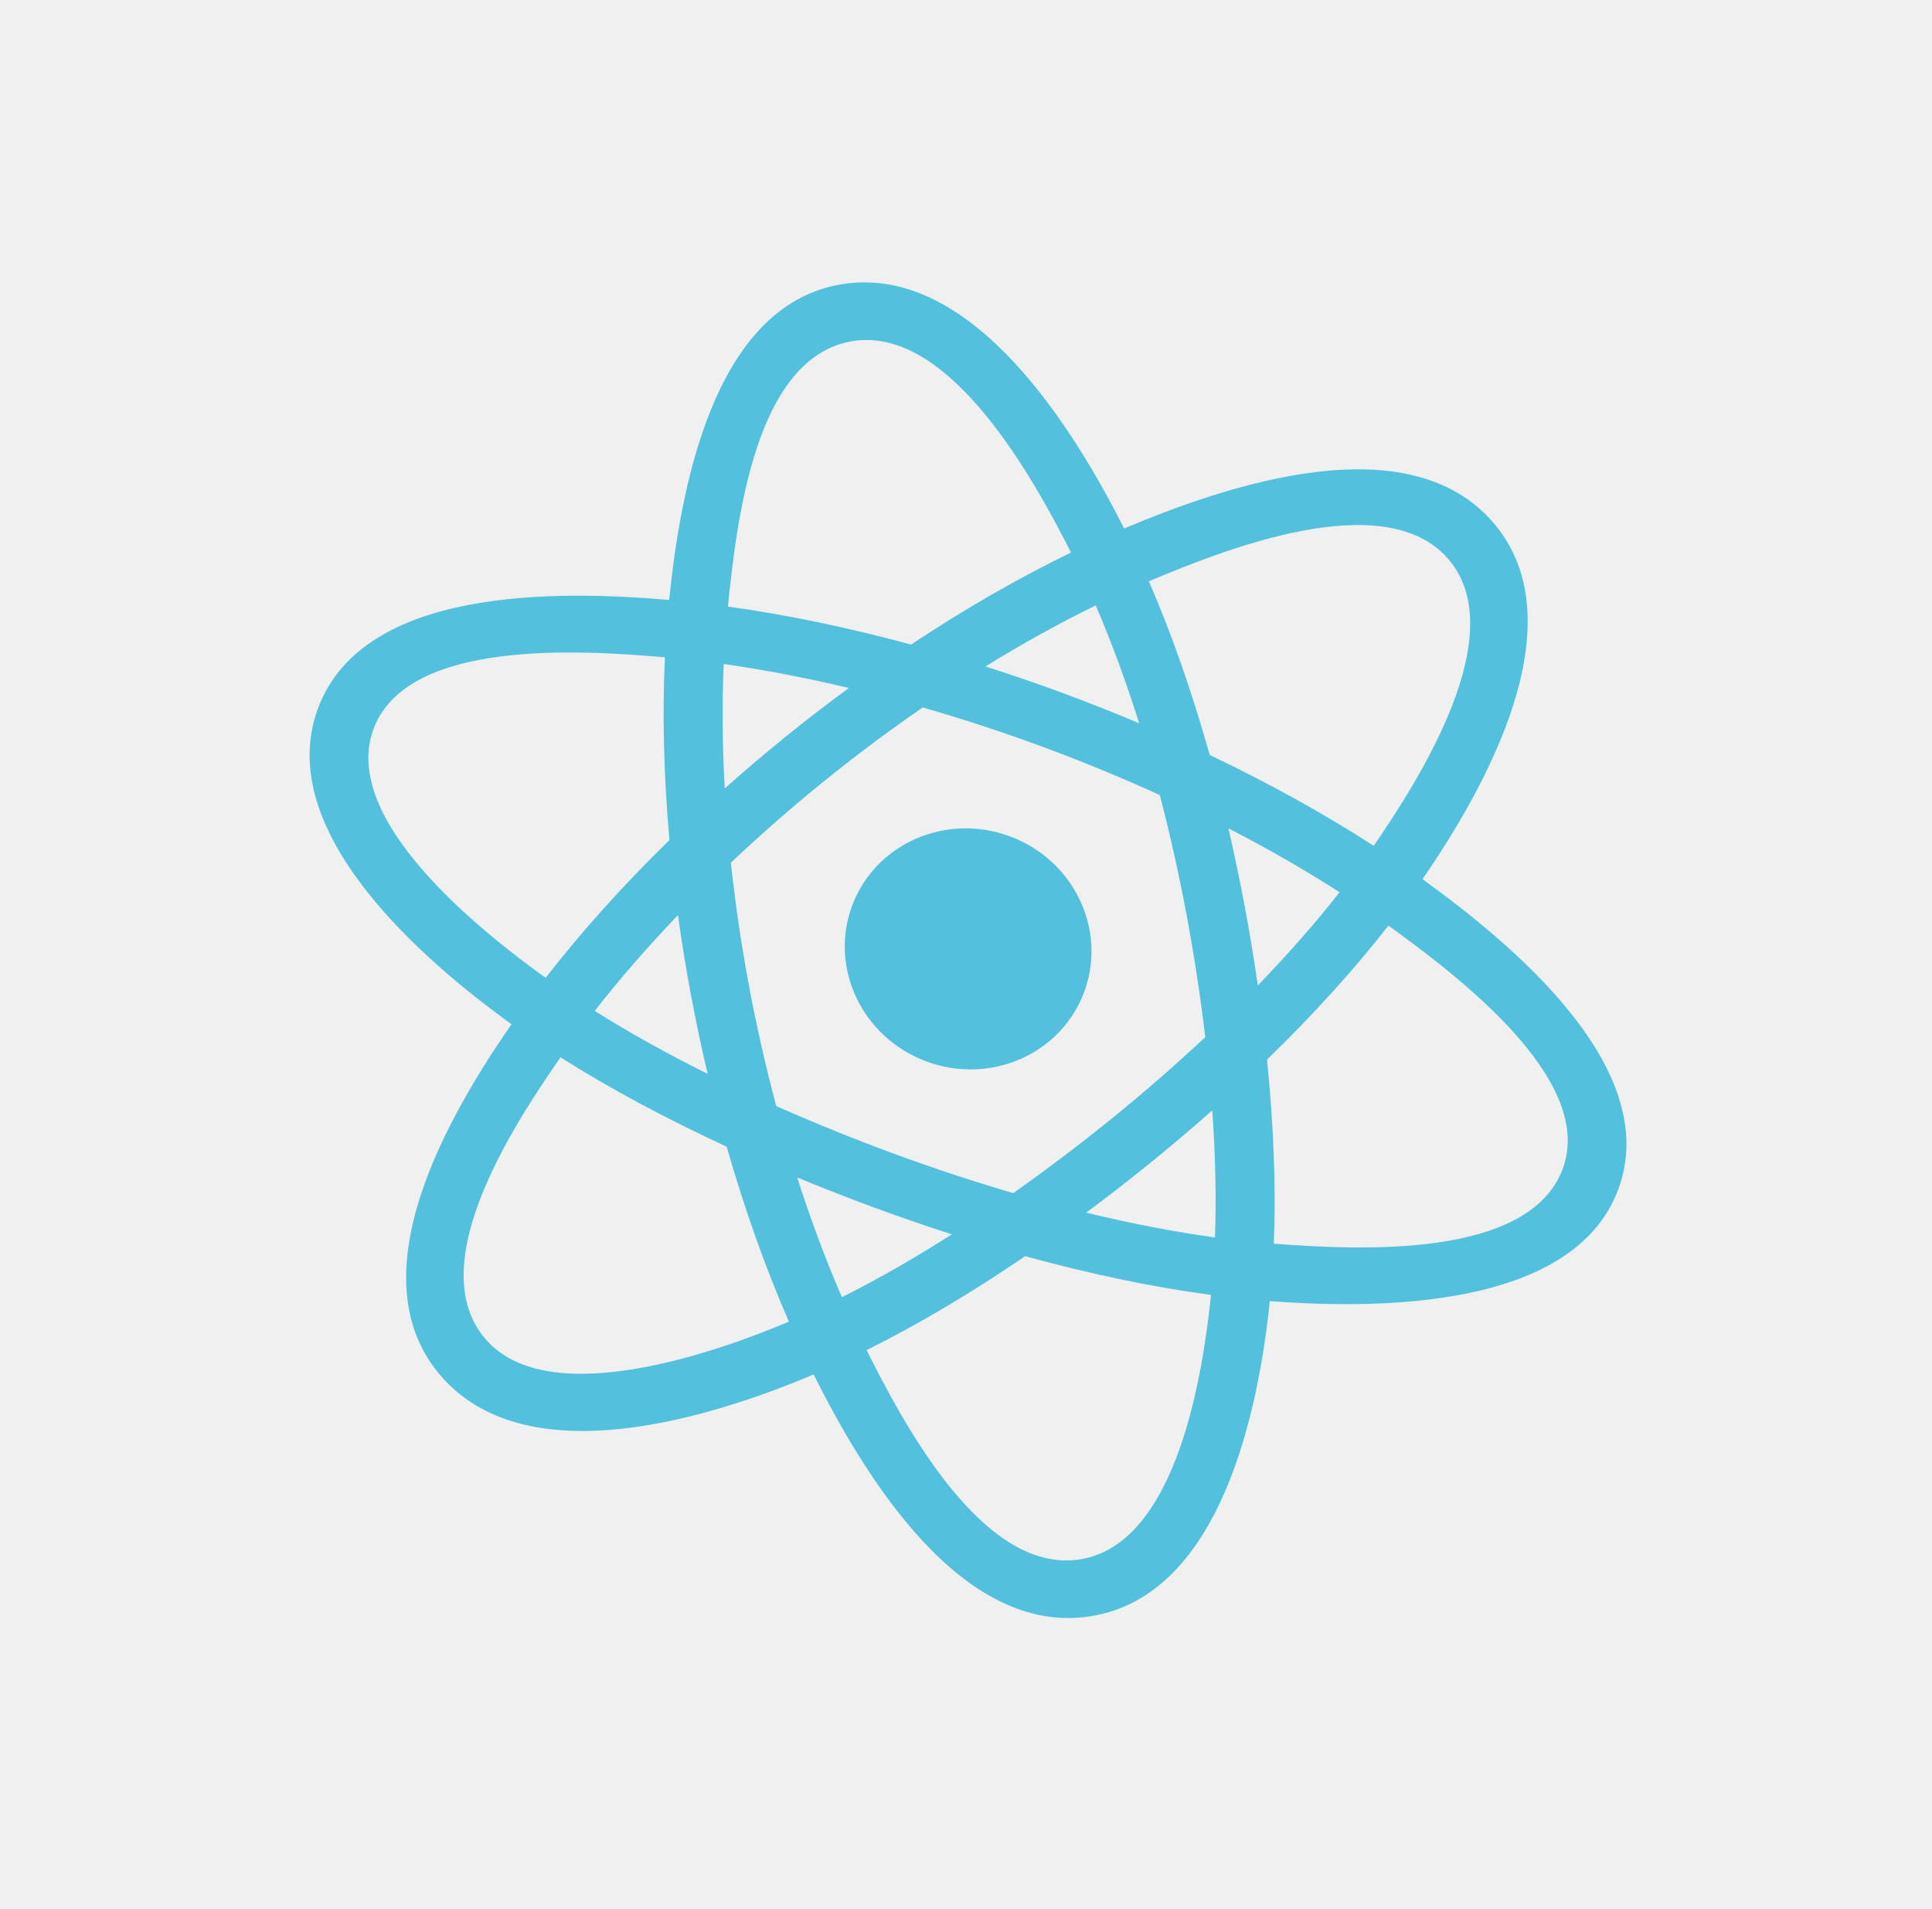
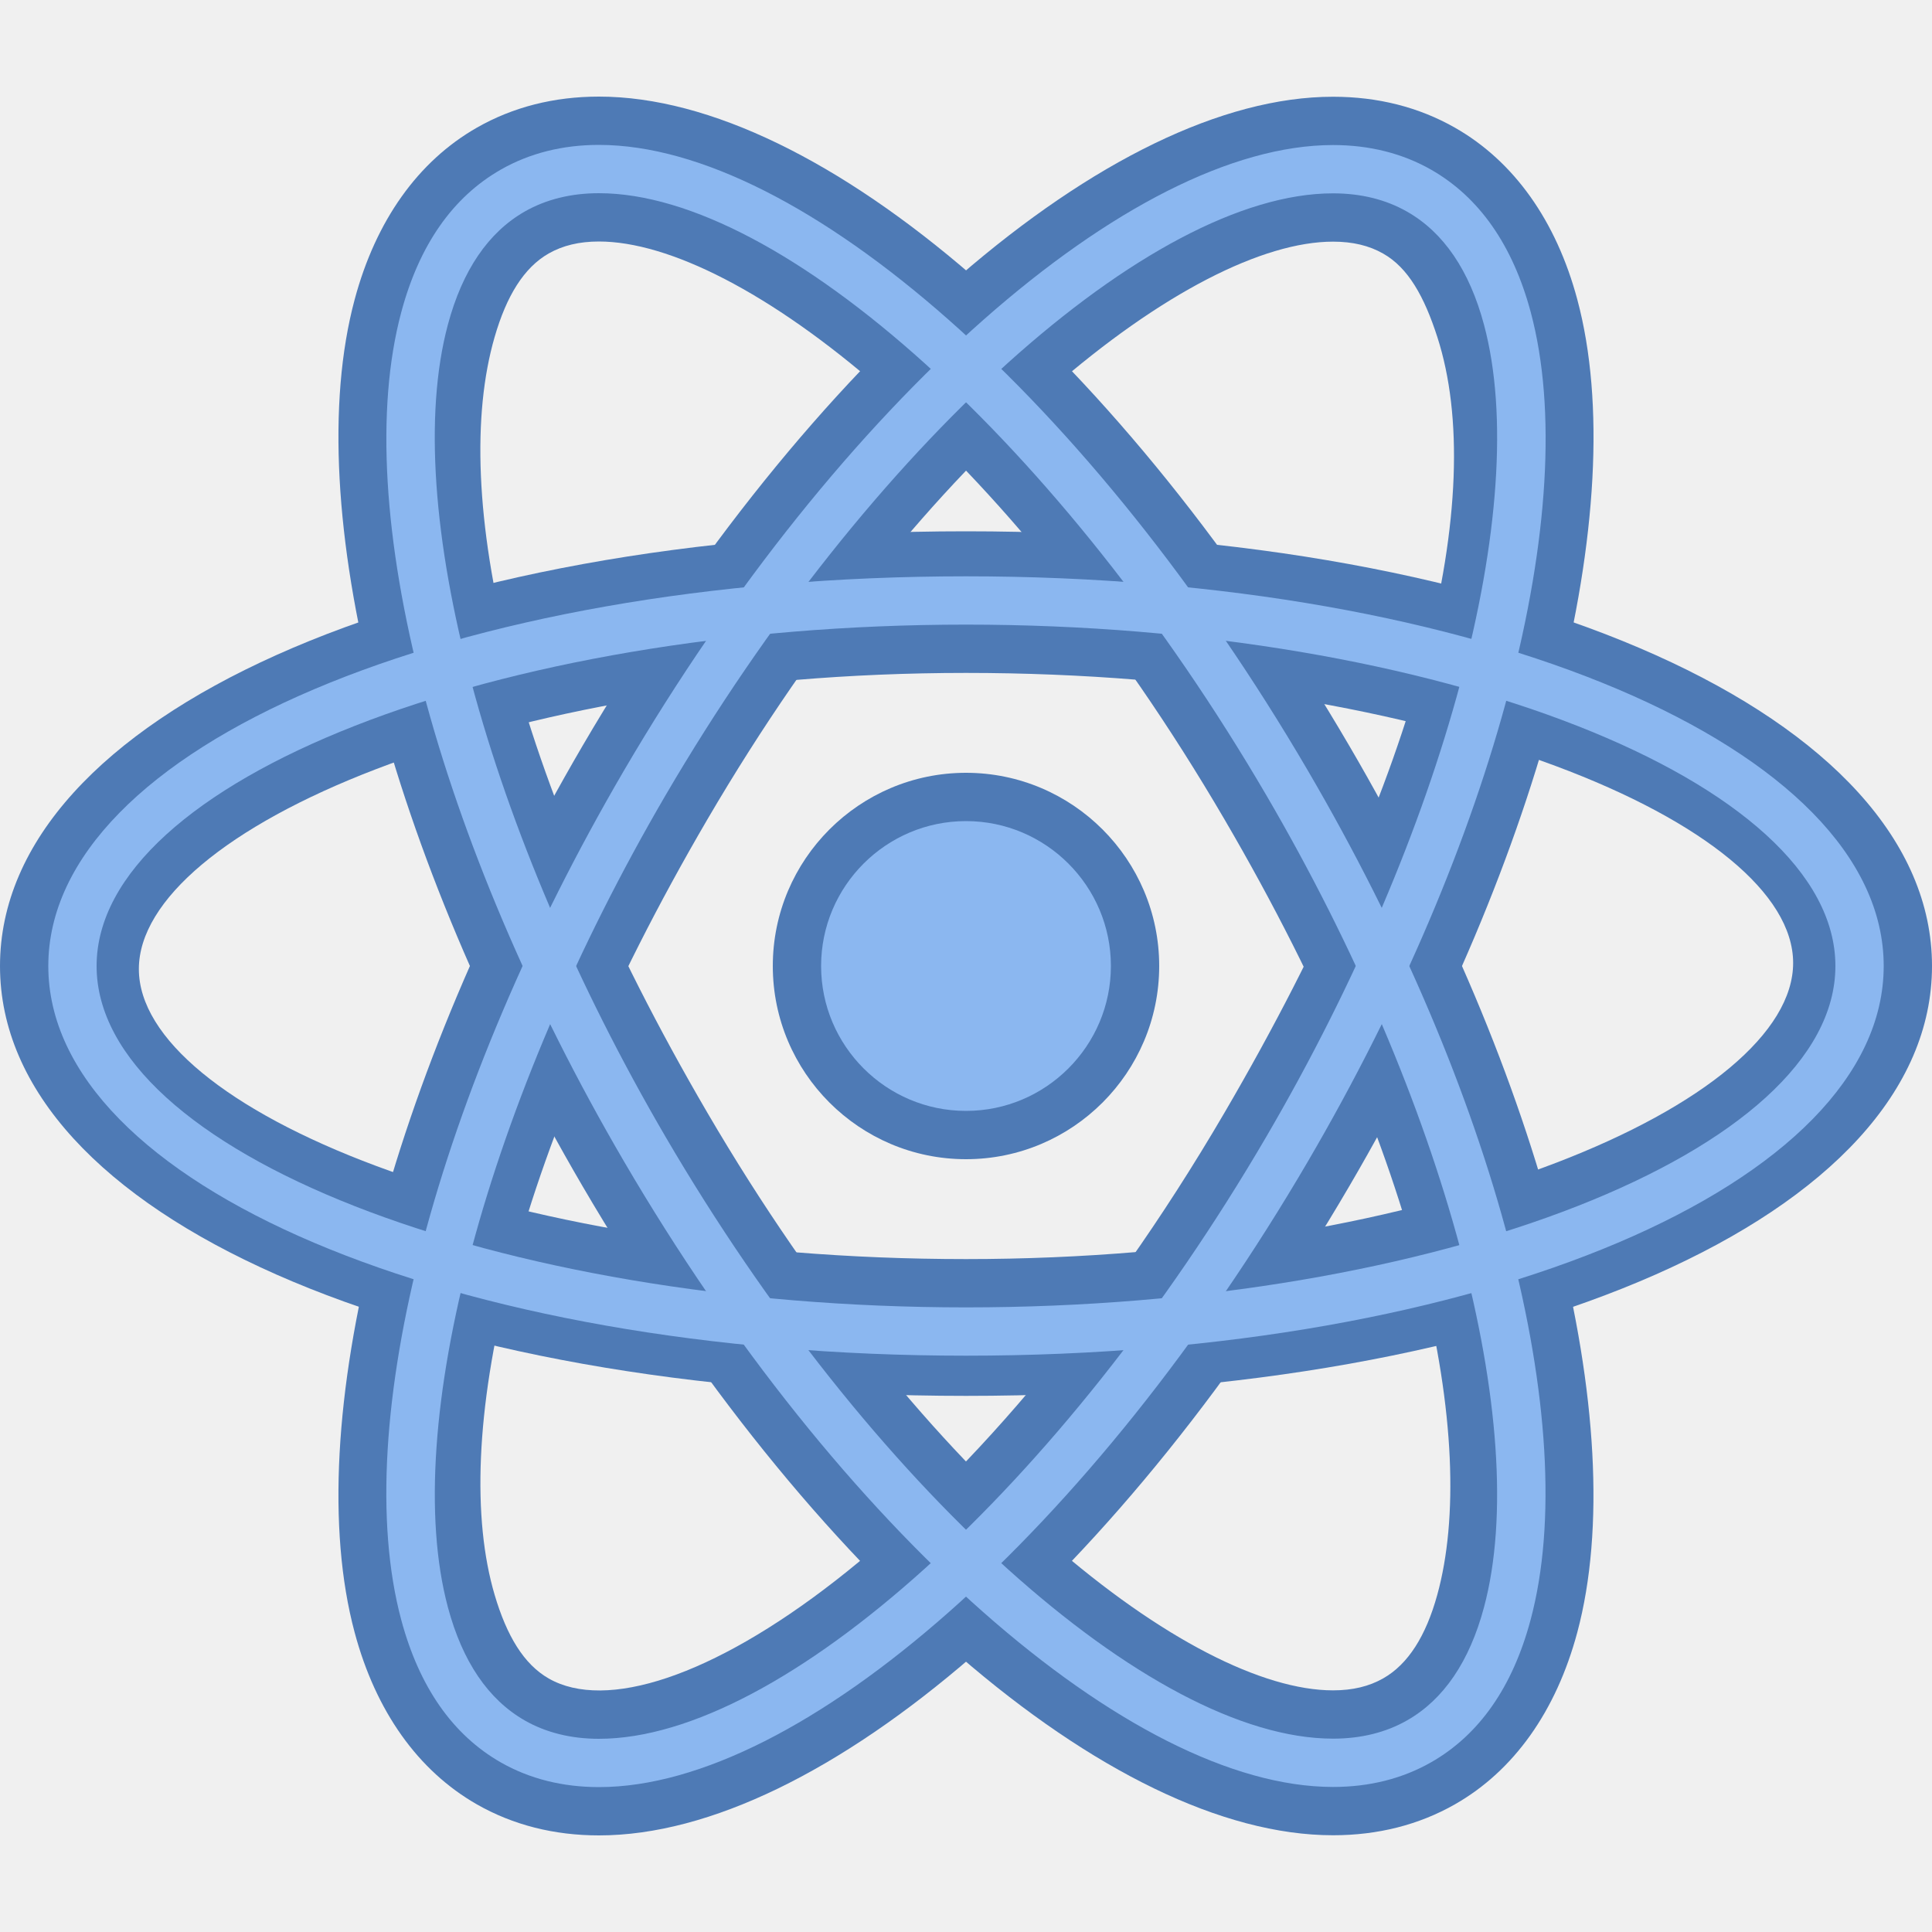
- <svg xmlns="http://www.w3.org/2000/svg" width="81" height="80" viewBox="0 0 81 80" fill="none">
-   <g clip-path="url(#clip0_1479_21414)">
-     <path d="M45.458 41.578C46.421 38.971 45.023 36.052 42.334 35.058C39.645 34.065 36.684 35.373 35.721 37.98C34.757 40.587 36.157 43.506 38.845 44.499C41.534 45.493 44.495 44.185 45.458 41.578Z" fill="#53C1DE" />
-     <path fill-rule="evenodd" clip-rule="evenodd" d="M59.639 36.857C62.164 33.186 66.232 26.151 62.617 21.921C59.019 17.71 51.323 20.389 47.13 22.154C45.09 18.119 40.81 11.039 35.314 11.912C29.841 12.781 28.51 20.685 28.055 25.15C23.396 24.752 15.221 24.582 13.328 29.706C11.44 34.816 17.672 40.22 21.446 42.936C18.877 46.645 14.858 53.437 18.459 57.652C22.084 61.895 29.877 59.406 34.111 57.62C36.163 61.712 40.251 68.625 45.727 67.755C51.221 66.883 52.774 59.034 53.238 54.545C57.743 54.885 65.986 54.897 67.85 49.851C69.725 44.776 63.372 39.555 59.639 36.857ZM53.406 52.138C53.499 49.765 53.399 47.169 53.12 44.421C55.047 42.551 56.763 40.659 58.212 38.802C60.946 40.787 66.914 45.22 65.521 48.99C64.115 52.796 56.961 52.402 53.406 52.138ZM45.282 65.37C41.197 66.019 37.85 59.615 36.332 56.599C38.47 55.538 40.706 54.211 42.981 52.661C45.701 53.408 48.328 53.958 50.773 54.286C50.441 57.459 49.386 64.718 45.282 65.37ZM20.346 56.125C17.661 52.983 21.608 47.056 23.5 44.324C25.556 45.628 27.901 46.886 30.466 48.07C31.214 50.685 32.095 53.161 33.075 55.406C30.427 56.524 23.044 59.282 20.346 56.125ZM15.657 30.567C17.068 26.747 24.44 27.259 27.877 27.556C27.764 29.96 27.828 32.541 28.067 35.215C26.12 37.119 24.368 39.069 22.875 40.992C20.204 39.067 14.245 34.389 15.657 30.567ZM35.759 14.298C39.862 13.646 43.419 20.239 44.902 23.163C42.709 24.227 40.45 25.526 38.198 27.02C35.549 26.303 32.958 25.766 30.518 25.428C30.886 21.827 31.661 14.949 35.759 14.298ZM51.502 34.725C53.163 35.58 54.725 36.479 56.162 37.404C55.153 38.691 54.003 40.001 52.735 41.311C52.415 39.103 52.007 36.904 51.502 34.725ZM45.938 25.38C46.596 26.905 47.206 28.563 47.76 30.321C45.649 29.429 43.499 28.634 41.316 27.939C42.876 26.976 44.426 26.119 45.938 25.38ZM30.385 33.052C30.283 31.241 30.269 29.493 30.343 27.837C32.023 28.075 33.784 28.412 35.59 28.841C33.787 30.163 32.05 31.568 30.385 33.052ZM29.669 45.018C27.955 44.165 26.367 43.281 24.934 42.378C25.972 41.049 27.144 39.701 28.425 38.364C28.732 40.597 29.148 42.818 29.669 45.018ZM35.297 54.38C34.62 52.817 33.991 51.133 33.423 49.361C35.552 50.241 37.715 51.041 39.908 51.745C38.33 52.752 36.785 53.635 35.297 54.38ZM50.825 46.548C50.959 48.428 50.998 50.213 50.938 51.875C49.228 51.641 47.417 51.292 45.541 50.836C47.363 49.48 49.13 48.052 50.825 46.548ZM42.481 50.017C39.094 49.025 35.772 47.795 32.544 46.367C31.65 43.014 31.012 39.601 30.642 36.165C33.148 33.799 35.837 31.621 38.687 29.657C42.082 30.636 45.409 31.864 48.625 33.33C49.496 36.669 50.124 40.064 50.532 43.478C48.011 45.837 45.31 48.017 42.481 50.017ZM60.731 23.448C63.428 26.605 59.42 32.797 57.593 35.458C55.518 34.116 53.201 32.832 50.716 31.648C49.981 29.026 49.124 26.572 48.167 24.368C51.241 23.077 58.06 20.322 60.731 23.448Z" fill="#53C1DE" />
+ <svg xmlns="http://www.w3.org/2000/svg" x="0px" y="0px" width="40" height="40" viewBox="0 0 40 40">
+   <path fill="#4e7ab5" d="M20,28.9C8.598,28.9,0,25.17,0,20s8.598-9,20-9s20,3.83,20,9S31.402,28.9,20,28.9z M20,13.932 c-9.729,0-17.125,3.266-17.125,6.131S10.271,26.068,20,26.068s17.125-3.266,17.125-6.131S29.729,13.932,20,13.932z" />
+   <path fill="#4e7ab5" d="M12.402,38C12.401,38,12.402,38,12.402,38c-0.931,0-1.781-0.216-2.528-0.642 c-1.22-0.697-2.095-1.928-2.532-3.562c-1.146-4.282,0.703-11.482,4.713-18.344C16.76,7.407,23.007,2.003,27.599,2.003 c0.93,0,1.78,0.216,2.527,0.642c1.218,0.695,2.094,1.925,2.531,3.558c1.147,4.282-0.703,11.483-4.715,18.345 C23.241,32.594,16.995,38,12.402,38z M27.599,5.003c-2.888,0-8.409,4.193-12.954,11.963c-4.123,7.056-5.332,12.909-4.404,16.054 c0.251,0.849,0.605,1.438,1.121,1.732c2.361,1.348,8.809-2.85,13.991-11.717c4.125-7.057,5.46-12.785,4.406-16.055 c-0.271-0.841-0.604-1.435-1.119-1.728C28.347,5.084,28.006,5.003,27.599,5.003z" />
+   <path fill="#4e7ab5" d="M27.599,37.997C27.599,37.997,27.599,37.997,27.599,37.997c-4.597-0.001-10.843-5.405-15.544-13.449 c-4.01-6.862-5.859-14.063-4.713-18.344C7.779,4.57,8.654,3.339,9.873,2.643C10.621,2.216,11.471,2,12.4,2 c4.595,0,10.84,5.406,15.542,13.452c4.011,6.861,5.86,14.062,4.714,18.345c-0.438,1.633-1.313,2.863-2.53,3.558 C29.379,37.781,28.528,37.997,27.599,37.997z M12.4,5c-0.407,0-0.747,0.082-1.04,0.248c-0.515,0.294-0.874,0.881-1.12,1.732 c-0.928,3.208,0.281,8.999,4.404,16.055c4.541,7.769,10.063,11.962,12.954,11.962l0,0c0.408,0,0.748-0.082,1.041-0.249 c0.514-0.292,0.883-0.876,1.118-1.728c0.867-3.146-0.281-9-4.405-16.055C20.811,9.194,15.29,5,12.4,5z" />
+   <path fill="#8bb7f0" d="M23.5,20c0,1.935-1.565,3.5-3.5,3.5s-3.5-1.565-3.5-3.5s1.565-3.5,3.5-3.5S23.5,18.065,23.5,20z" />
+   <path fill="#4e7ab5" d="M20,24c-2.206,0-4-1.794-4-4s1.794-4,4-4s4,1.794,4,4S22.206,24,20,24z M20,17c-1.654,0-3,1.346-3,3 s1.346,3,3,3s3-1.346,3-3S21.654,17,20,17z" />
+   <path fill="#8bb7f0" d="M20,28.068C9.346,28.068,1,24.524,1,20s8.346-8.068,19-8.068S39,15.476,39,20 S30.654,28.068,20,28.068z M20,12.932c-9.757,0-18,3.237-18,7.068s8.243,7.068,18,7.068S38,23.832,38,20S29.757,12.932,20,12.932z" />
+   <path fill="#8bb7f0" d="M12.402,37C12.401,37,12.402,37,12.402,37c-0.755,0-1.438-0.172-2.033-0.511 c-0.996-0.569-1.689-1.562-2.062-2.952c-1.081-4.037,0.729-10.938,4.61-17.581C17.379,8.33,23.416,3.003,27.599,3.003 c0.754,0,1.438,0.172,2.032,0.511c0.995,0.568,1.688,1.56,2.061,2.948c1.081,4.037-0.729,10.938-4.612,17.582 C22.621,31.672,16.586,37,12.402,37z M27.599,4.003c-3.784,0-9.595,5.239-13.817,12.458c-3.695,6.325-5.507,13.083-4.508,16.818 c0.301,1.123,0.836,1.91,1.592,2.342C11.307,35.872,11.823,36,12.401,36c3.785,0,9.595-5.24,13.814-12.461 c3.697-6.326,5.51-13.085,4.509-16.818c-0.3-1.121-0.835-1.908-1.59-2.338C28.693,4.131,28.177,4.003,27.599,4.003z" />
+   <g>
+     <path fill="#8bb7f0" d="M27.599,36.997C27.599,36.997,27.599,36.997,27.599,36.997c-4.187-0.001-10.224-5.327-14.681-12.953 C9.036,17.401,7.227,10.5,8.308,6.463c0.372-1.39,1.065-2.383,2.062-2.952C10.964,3.172,11.647,3,12.4,3 c4.185,0,10.221,5.328,14.679,12.956c3.883,6.642,5.692,13.543,4.61,17.582c-0.371,1.389-1.064,2.381-2.059,2.948 C29.036,36.825,28.353,36.997,27.599,36.997z M12.4,4c-0.577,0-1.094,0.128-1.535,0.379c-0.756,0.432-1.291,1.219-1.592,2.342 c-0.999,3.734,0.813,10.493,4.508,16.818C18,30.757,23.812,35.996,27.599,35.997l0,0c0.578,0,1.095-0.128,1.536-0.38 c0.754-0.43,1.289-1.217,1.589-2.338c1-3.735-0.812-10.494-4.508-16.818C21.996,9.241,16.187,4,12.4,4z" />
  </g>
-   <defs>
-     <clipPath id="clip0_1479_21414">
-       <rect width="62" height="62" fill="white" transform="translate(22.2383) rotate(20.2782)" />
-     </clipPath>
-   </defs>
</svg>
